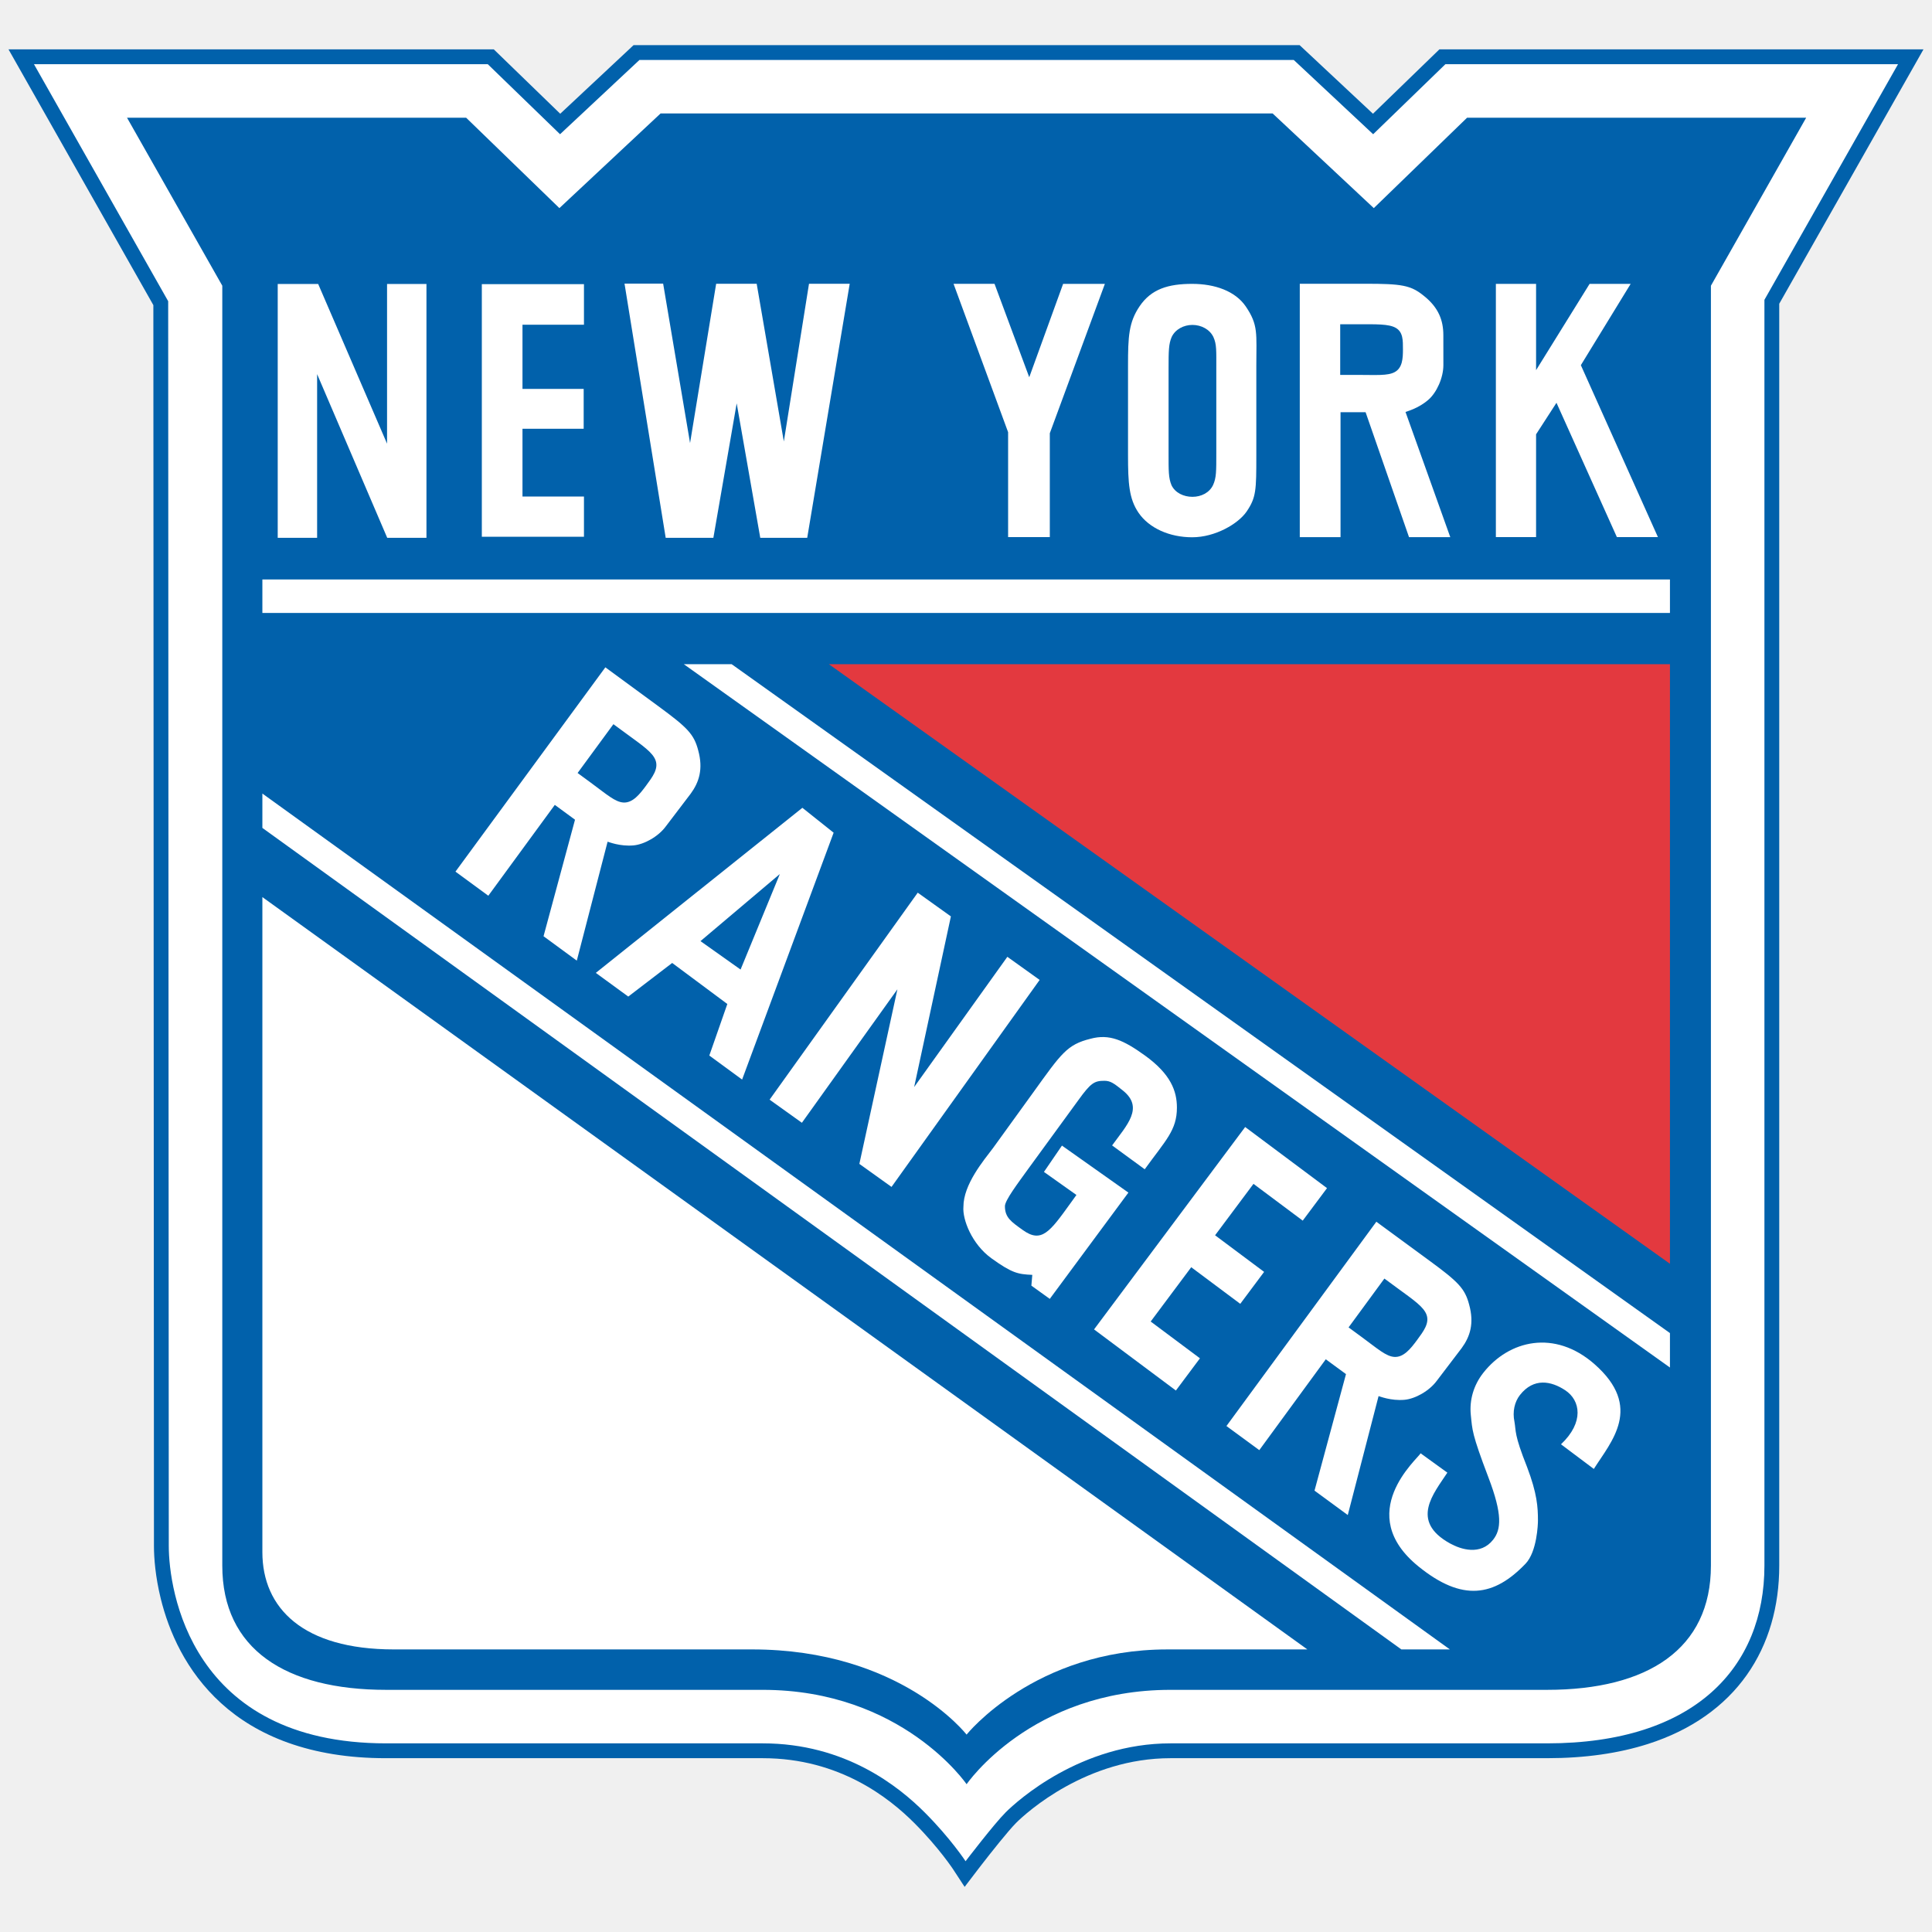
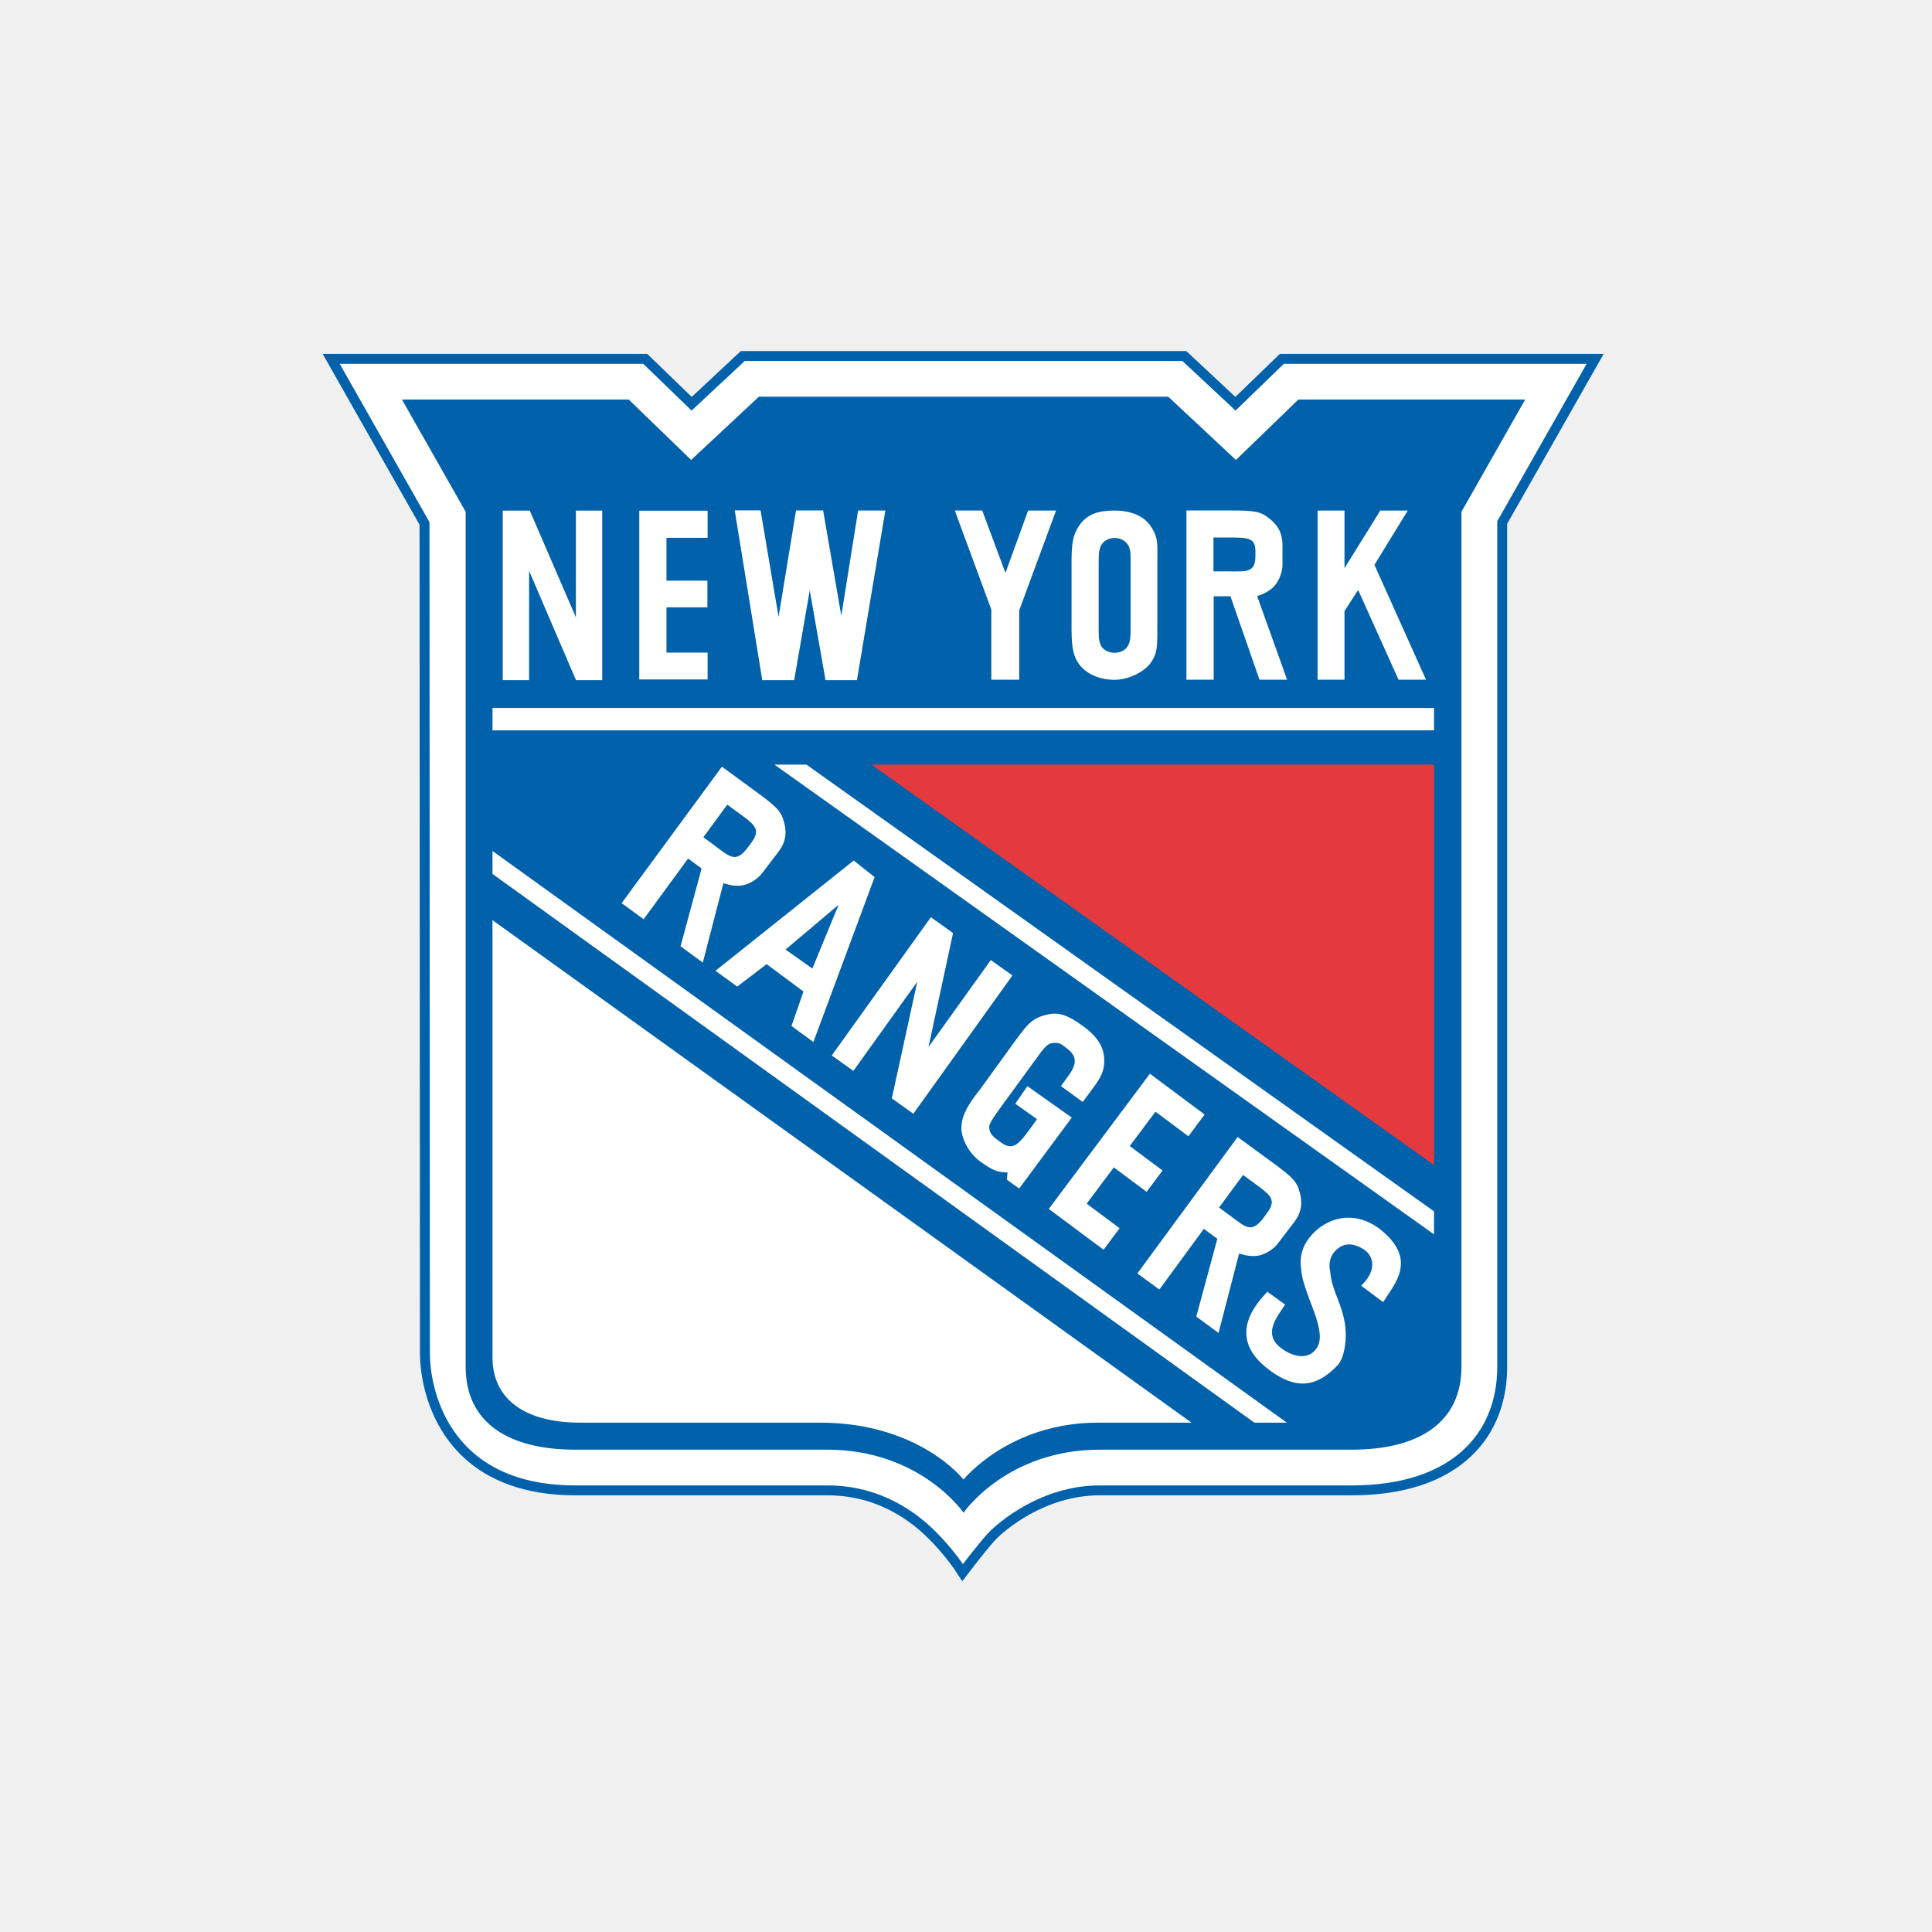
- <svg xmlns="http://www.w3.org/2000/svg" xmlns:xlink="http://www.w3.org/1999/xlink" version="1.1" id="svg2" x="0px" y="0px" viewBox="3 0 227 227" enable-background="new 3 0 227 227" xml:space="preserve">
+ <svg xmlns="http://www.w3.org/2000/svg" xmlns:xlink="http://www.w3.org/1999/xlink" width="512" height="512" viewBox="0 0 512 512" version="1.1">
  <defs>
- 	
- 	
- 		</defs>
-   <g>
-     <defs>
-       <rect id="SVGID_1_" x="3" width="227" height="227" />
-     </defs>
-     <clipPath id="SVGID_2_">
-       <use xlink:href="#SVGID_1_" overflow="visible" />
-     </clipPath>
-     <g id="g15" clip-path="url(#SVGID_2_)">
-       <g id="g21" transform="translate(212.2168,221.2012)">
-         <path id="path23" fill="#0161AB" d="     M3-215.402h-39.842h-3.252l-2.336,2.264l-5.47,5.301l-6.305-5.897l-2.316-2.166h-0.687h-2.482h-35.956h-35.957h-3.17     l-2.315,2.166l-6.305,5.897l-5.47-5.301l-2.336-2.264h-3.252h-39.842h-13.924l17.019,30.052l0.07,145.799     c0,1.401,0.166,3.6,0.797,6.17c0.945,3.844,2.949,8.542,7.099,12.303c4.145,3.768,10.403,6.467,19.387,6.455h18.502h25.732     c4.559,0.001,8.267,1.183,11.227,2.724c2.956,1.541,5.148,3.449,6.585,4.886c1.455,1.455,2.611,2.835,3.396,3.841     c0.392,0.504,0.692,0.915,0.891,1.196c0.099,0.139,0.173,0.248,0.222,0.318c0.023,0.035,0.041,0.061,0.052,0.077     c0.01,0.017,0.012,0.019,0.012,0.019l1.349,2.06l1.494-1.958c0.001,0,0.203-0.265,0.533-0.691     c0.495-0.639,1.272-1.631,2.046-2.583c0.768-0.946,1.561-1.877,1.98-2.292c0.593-0.597,2.7-2.534,5.864-4.28     c3.17-1.753,7.383-3.319,12.276-3.317h44.236c4.499-0.001,8.449-0.58,11.863-1.672c5.115-1.631,9.027-4.451,11.607-8.107     c2.584-3.653,3.816-8.088,3.813-12.847v-148.264l10.148-17.899l6.799-11.99H3z" />
-       </g>
-       <g id="g25" transform="translate(152.0088,219.9561)">
-         <path id="path27" fill="#FFFFFF" d="M3-212.912H0.519h-35.957h-35.957h-2.481l-1.813,1.695     l-7.517,7.032l-6.662-6.456l-1.829-1.773h-2.546h-39.842h-10.934l15.771,27.849l0.07,146.258c0,5.056,2.476,23.186,25.541,23.186     h44.235c9.731,0,16.007,5.084,19.044,8.12c3.037,3.037,4.799,5.729,4.799,5.729s3.327-4.357,4.711-5.742     c1.385-1.384,8.833-8.107,19.373-8.107h44.236c17.4,0,25.541-8.974,25.541-20.883v-148.723l10.375-18.3L74-212.414H63.208H23.367     H20.82l-1.829,1.773l-6.661,6.456l-7.517-7.032L3-212.912z M0.519-206.625l11.887,11.121l10.961-10.623h39.841l-11.193,19.741     v150.382c0,9.804-7.428,14.596-19.254,14.596h-44.236c-16.39,0-23.963,11.089-23.963,11.089s-7.573-11.089-23.964-11.089h-44.235     c-11.826,0-19.254-4.792-19.254-14.596v-150.382l-11.194-19.741h39.842l10.96,10.623l11.888-11.121h35.957H0.519" />
-       </g>
-       <g id="g29" transform="translate(30.8276,121.5957)">
-         <path id="path31" fill="#FFFFFF" d="M3-16.191V60.77c0,6.585,4.783,11.432,15.444,11.432     h42.088c17.452,0,25.208,10.01,25.208,10.01s7.998-10.009,23.593-10.009h16.449L3-16.191z" />
-       </g>
-       <path id="path33" fill="#FFFFFF" d="M199.21,68.084H33.828v3.935H199.21V68.084z" />
-       <g id="g35" transform="translate(196.21,66.3232)">
-         <path id="path37" fill="#FFFFFF" d="M3,94.354v-4.048l-110.24-78.587h-5.62L3,94.354z" />
-       </g>
-       <g id="g39" transform="translate(30.8276,133.7617)">
-         <path id="path41" fill="#FFFFFF" d="M3-40.523v4.037l133.825,96.523h5.7L3-40.523z" />
-       </g>
-       <g id="g43" transform="translate(196.21,78.5137)">
-         <path id="path45" fill="#E3393F" d="M3,69.973V-0.472h-98.818L3,69.973z" />
-       </g>
-       <g id="g47" transform="translate(50.1064,163.8105)">
-         <path id="path49" fill="#FFFFFF" d="M3-100.621h-4.61l-8.237-19.23v19.23h-4.629v-29.824h4.753     l8.094,18.764v-18.764H3V-100.621z" />
-       </g>
-       <g id="g51" transform="translate(68.6123,188.8472)">
-         <path id="path53" fill="#FFFFFF" d="M3-150.694h-7.223v7.541h7.19v4.683h-7.19v7.963H3v4.725     H-9v-29.679H3V-150.694z" />
-       </g>
-       <g id="g55" transform="translate(89.3267,163.8105)">
-         <path id="path57" fill="#FFFFFF" d="M3-100.621l-2.77-15.801l-2.739,15.801h-5.602     l-4.838-29.866h4.538l3.163,18.733l3.066-18.717H2.58l3.19,18.531l2.956-18.526h4.783l-4.992,29.845H3z" />
-       </g>
-       <g id="g59" transform="translate(123.3467,163.8936)">
-         <path id="path61" fill="#FFFFFF" d="M3-100.787h-4.899v-12.326l-6.41-17.431h4.814     l4.079,10.974l3.979-10.968H9.47L3-112.988V-100.787z" />
-       </g>
-       <g id="g63" transform="translate(137.3008,173.8286)">
-         <path id="path65" fill="#FFFFFF" d="M3-120.657c0,2.171-0.013,2.973,0.343,3.833     c0.426,0.902,1.432,1.37,2.462,1.37c1.029,0,1.998-0.483,2.424-1.385c0.39-0.86,0.38-1.606,0.38-3.818v-9.792     c0-2.212,0.049-2.919-0.341-3.779c-0.426-0.902-1.434-1.424-2.463-1.424c-1.03,0-2.013,0.515-2.439,1.416     C3.011-133.417,3-132.62,3-130.449V-120.657z M13.311-120.324c0,4.082-0.017,4.945-1.135,6.592     c-0.982,1.439-3.68,3.03-6.403,3.03c-2.649,0-5.063-1.064-6.305-2.885c-1.118-1.647-1.232-3.487-1.232-6.737v-10.531     c0-3.424,0.079-5.102,1.372-7.007c1.372-2.01,3.36-2.614,6.165-2.614c2.651,0,5.057,0.836,6.299,2.656     c1.492,2.197,1.239,3.176,1.239,6.965V-120.324z" />
-       </g>
-       <g id="g67" transform="translate(159.4258,182.9526)">
-         <path id="path69" fill="#FFFFFF" d="M3-138.905c2.269,0,3.644,0.127,4.469-0.342     c0.877-0.498,0.944-1.563,0.944-2.647c0-1.055,0.025-2.042-0.85-2.54c-0.826-0.469-2.294-0.42-4.563-0.42H1.041v5.949H3z      M1.08-119.841h-4.788v-29.772h7.715c4.232,0,5.321,0.164,6.854,1.414c1.78,1.409,2.296,2.948,2.299,4.621l0.004,3.517     c0,1.499-0.788,3.221-1.742,4.061c-1.193,1.051-2.612,1.402-2.708,1.448l5.26,14.711H9.126l-5.101-14.678H1.08V-119.841z" />
-       </g>
-       <g id="g71" transform="translate(180.4814,183.5083)">
-         <path id="path73" fill="#FFFFFF" d="M3-140.017l6.288-10.137h4.824l-5.851,9.552l9.056,20.2     h-4.823l-7.097-15.781L3-132.479v12.077h-4.724v-29.752H3V-140.017z" />
-       </g>
-       <g id="g75" transform="translate(160.0283,69.8789)">
-         <path id="path77" fill="#FFFFFF" d="M3,87.242c1.827,1.341,2.846,2.276,3.842,2.312     c1.058,0.038,1.866-0.95,2.634-1.995c0.746-1.017,1.464-1.954,1.111-2.952c-0.333-0.939-1.551-1.761-3.379-3.101L5.63,80.347     l-4.208,5.737L3,87.242z M-9.067,100.504l-3.861-2.832L4.684,73.668l6.219,4.562c3.413,2.504,4.194,3.281,4.691,5.196     c0.601,2.188,0.107,3.735-0.88,5.085l-2.92,3.835c-0.887,1.209-2.541,2.131-3.808,2.245c-1.583,0.141-2.934-0.415-3.039-0.435     l-3.619,13.975l-3.908-2.868l3.698-13.69l-2.375-1.742L-9.067,100.504z" />
-       </g>
-       <g id="g79" transform="translate(91.6294,124.3076)">
-         <path id="path81" fill="#FFFFFF" d="M3-21.615l-9.326,7.884l4.71,3.341L3-21.615z      M-9.652-11.165l-5.16,3.949l-3.812-2.783l24.27-19.396l3.672,2.925L-1.435,2.535l-3.854-2.821l2.117-6.058L-9.652-11.165z" />
-       </g>
-       <g id="g83" transform="translate(104.749,87.5439)">
-         <path id="path85" fill="#FFFFFF" d="M3,51.912l-3.778-2.704l4.469-20.514L-7.53,44.376     l-3.795-2.715L6.08,17.341l3.896,2.788L5.66,40.178l10.95-15.302l3.794,2.716L3,51.912z" />
-       </g>
-       <g id="g87" transform="translate(113.1973,85.2188)">
-         <path id="path89" fill="#FFFFFF" d="M3,56.562c0-2.606,2.341-5.39,3.48-6.893l4.736-6.551      M22.384,54.905l-9.238,12.488l-2.162-1.556l0.108-1.266c-1.681-0.072-2.38-0.202-4.793-1.94C3.973,60.957,2.87,58.036,3,56.562     c0.315-3.027,2.341-5.39,3.48-6.893l4.736-6.551c3.288-4.567,3.95-5.6,6.707-6.286c2.231-0.606,3.908,0.169,6.395,1.959     c3.058,2.203,3.766,4.203,3.766,6.131c0,2.657-1.307,3.819-3.781,7.243l-3.833-2.802c1.743-2.406,3.776-4.44,1.265-6.452     c-1.058-0.849-1.452-1.142-2.178-1.142c-1.157,0-1.587,0.238-3.03,2.241l-5.871,8.05c-1.271,1.766-2.78,3.752-2.78,4.44     c0,1.349,0.75,1.833,2.095,2.801c2.202,1.585,3.188,0.215,5.599-3.135l0.708-0.983l-3.817-2.708l2.116-3.092L22.384,54.905z" />
-       </g>
-       <g id="g91" transform="translate(153.0645,83.582)">
-         <path id="path93" fill="#FFFFFF" d="M3,59.836l-5.787-4.321l-4.512,6.042l5.761,4.301     l-2.802,3.753l-5.761-4.301l-4.764,6.38l5.788,4.322l-2.827,3.785l-9.616-7.18l17.756-23.78l9.617,7.18L3,59.836z" />
-       </g>
-       <g id="g95" transform="translate(69.4424,135.0186)">
-         <path id="path97" fill="#FFFFFF" d="M3-43.037c1.827,1.34,2.846,2.276,3.842,2.312     c1.058,0.038,1.866-0.95,2.634-1.995c0.746-1.017,1.464-1.953,1.111-2.951c-0.333-0.94-1.551-1.762-3.379-3.102L5.63-49.931     l-4.208,5.736L3-43.037z M-9.068-29.775l-3.86-2.832L4.684-56.611l6.219,4.563c3.413,2.504,4.194,3.28,4.691,5.194     c0.601,2.189,0.107,3.735-0.881,5.086l-2.919,3.836c-0.886,1.208-2.541,2.131-3.807,2.244c-1.584,0.141-2.935-0.415-3.04-0.435     L1.328-22.148l-3.908-2.867l3.698-13.691l-2.374-1.742L-9.068-29.775z" />
-       </g>
-       <g id="g99" transform="translate(183.4082,57.3018)">
-         <path id="path101" fill="#FFFFFF" d="M3,112.396c2.739-2.583,2.292-5.165,0.498-6.349     c-1.645-1.087-3.699-1.505-5.322,0.56c-0.631,0.805-0.891,1.961-0.644,3.133c0.204,1.144-0.064,1.441,1.485,5.333     c1.183,3.117,1.276,4.709,1.276,6.286c0,0.373-0.098,3.65-1.463,5.073c-3.704,3.86-7.424,4.475-12.542,0.342     c-7.75-6.255-0.114-12.677,0.218-13.32l3.142,2.272c-1.586,2.428-4.444,5.674,0.296,8.308c1.292,0.717,3.602,1.46,5.089-0.434     c0.941-1.199,1.108-2.948-0.56-7.314c-1.967-5.175-1.882-5.535-2.071-7.359c-0.173-1.76,0.342-3.491,1.468-4.926     c3.021-3.846,8.386-5.124,13.052-1.035c5.788,5.073,1.961,9.118-0.063,12.325L3,112.396z" />
-       </g>
+     <path id="a" d="M0 341.987h342.491v-341.987h-342.491v341.987z" />
+   </defs>
+   <g transform="matrix(1 0 0 -1 84 427.04)" stroke="none" stroke-width="1" fill="none">
+     <mask id="b" fill="#fff">
+       <use xlink:href="#a" />
+     </mask>
+     <g mask="url(#b)">
+       <path d="M320.187 333.251h-65.019l-3.524-3.411-8.253-7.986-9.513 8.884-3.494 3.263h-118.065l-3.493-3.263-9.513-8.884-8.253 7.986-3.524 3.411h-86.027l25.678-45.275.106-219.654c0-2.111.25-5.424 1.202-9.295 1.426-5.791 4.449-12.869 10.711-18.535 6.254-5.677 15.696-9.743 29.251-9.725h66.741c6.878-.002 12.473-1.782 16.939-4.104 4.46-2.322 7.767-5.196 9.935-7.361 2.195-2.192 3.939-4.271 5.124-5.787.591-.759 1.044-1.378 1.344-1.802l.335-.479.078-.116.018-.029 2.035-3.103 2.254 2.95.804 1.041c.747.963 1.919 2.457 3.087 3.891 1.159 1.425 2.355 2.828 2.987 3.453.895.899 4.074 3.818 8.847 6.448 4.783 2.641 11.139 5 18.522 4.997h66.742c6.788.002 12.748.874 17.899 2.519 7.717 2.457 13.62 6.706 17.512 12.214 3.899 5.503 5.757 12.185 5.753 19.355v223.367l15.311 26.966 10.258 18.064h-20.795z" fill="#0161AB" />
+       <path d="M229.347 331.375h-115.988l-2.735-2.554-11.341-10.594-10.051 9.726-2.76 2.671h-80.45l23.795-41.956.106-220.345c0-7.617 3.736-34.931 38.536-34.931h66.741c14.682 0 24.151-7.659 28.733-12.233 4.582-4.575 7.241-8.631 7.241-8.631s5.02 6.564 7.108 8.651c2.09 2.085 13.327 12.214 29.229 12.214h66.742c26.253 0 38.536 13.52 38.536 31.461v224.059l15.654 27.57 8.031 14.142h-80.237l-2.76-2.671-10.05-9.726-11.341 10.594-2.735 2.554zm-3.743-9.472l17.935-16.754 16.538 16.004h60.111l-16.888-29.741v-226.558c0-14.77-11.207-21.99-29.05-21.99h-66.742c-24.729 0-36.155-16.706-36.155-16.706s-11.426 16.706-36.156 16.706h-66.741c-17.843 0-29.05 7.219-29.05 21.99v226.558l-16.889 29.741h60.112l16.536-16.004 17.936 16.754h108.502zm-179.092-138.713v-115.946c0-9.921 7.216-17.223 23.301-17.223h63.501c26.331 0 38.033-15.081 38.033-15.081s12.067 15.079 35.596 15.079h24.818l-185.25 133.17zm249.524 56.225h-249.524v-5.928h249.524v5.928zm.001-139.496v6.099l-166.327 118.395h-8.479l174.806-124.494zm-249.525 101.6v-6.082l201.911-145.417h8.6l-210.511 151.499z" fill="#fff" />
+       <path d="M296.036 118.285v106.127h-149.094l149.094-106.127z" fill="#E3393F" />
+       <path d="M75.599 246.789h-6.955l-12.428 28.971v-28.971h-6.984v44.931h7.171l12.212-28.269v28.269h6.984v-44.931zm27.921 37.719h-10.898v-11.361h10.848v-7.055h-10.848v-11.997h10.898v-7.118h-18.105v44.713h18.105v-7.182zm31.253-37.719l-4.179 23.805-4.133-23.805h-8.452l-7.299 44.995h6.847l4.772-28.222 4.626 28.198h7.185l4.813-27.918 4.46 27.91h7.216l-7.532-44.963h-8.324zm51.329.125h-7.391v18.57l-9.671 26.261h7.263l6.154-16.533 6.003 16.524h7.404l-9.762-26.44v-18.381zm21.054 14.968c0-3.271-.02-4.479.518-5.775.643-1.359 2.161-2.064 3.715-2.064 1.553 0 3.015.728 3.657 2.087.588 1.296.573 2.42.573 5.752v14.752c0 3.332.074 4.398-.514 5.693-.643 1.359-2.164 2.145-3.716 2.145-1.554 0-3.037-.776-3.68-2.133-.536-1.235-.552-2.435-.552-5.705v-14.752zm15.557-.502c0-6.15-.026-7.45-1.712-9.931-1.482-2.168-5.552-4.565-9.661-4.565-3.997 0-7.639 1.603-9.513 4.346-1.687 2.481-1.859 5.253-1.859 10.15v15.865c0 5.158.119 7.686 2.07 10.556 2.07 3.028 5.069 3.938 9.302 3.938 4 0 7.63-1.259 9.504-4.001 2.251-3.31 1.869-4.785 1.869-10.493v-15.865zm17.824 14.247c3.423 0 5.498-.191 6.743.515 1.323.75 1.424 2.355 1.424 3.988 0 1.589.038 3.076-1.282 3.827-1.246.707-3.461.633-6.885.633h-2.956v-8.962h2.956zm-2.897-28.721h-7.224v44.853h11.64c6.385 0 8.028-.247 10.341-2.13 2.686-2.123 3.464-4.441 3.469-6.962l.006-5.299c0-2.258-1.189-4.853-2.628-6.118-1.8-1.583-3.941-2.112-4.086-2.181l7.936-22.163h-7.315l-7.696 22.113h-4.443v-22.113zm34.665 29.558l9.487 15.272h7.278l-8.828-14.391 13.663-30.432h-7.277l-10.708 23.775-3.617-5.58v-18.195h-7.127v44.823h7.127v-15.272zm-30.859-171.187c2.757-2.02 4.294-3.429 5.797-3.483 1.596-.057 2.815 1.431 3.974 3.006 1.126 1.532 2.209 2.944 1.676 4.447-.502 1.415-2.34 2.653-5.098 4.672l-2.381 1.746-6.349-8.643 2.381-1.745zm-18.206-19.98l-5.825 4.267 26.572 36.163 9.383-6.873c5.149-3.772 6.328-4.943 7.078-7.828.907-3.296.161-5.627-1.328-7.661l-4.406-5.778c-1.338-1.821-3.834-3.21-5.745-3.382-2.388-.212-4.427.625-4.585.655l-5.46-21.054-5.896 4.321 5.579 20.625-3.583 2.624-11.784-16.079zm-84.992 101.979l-14.071-11.878 7.106-5.033 6.964 16.911zm-19.089-15.743l-7.785-5.949-5.751 4.193 36.618 29.221 5.54-4.407-16.224-43.697-5.815 4.25 3.194 9.127-9.777 7.263zm38.884-39.644l-5.7 4.074 6.743 30.905-16.93-23.626-5.726 4.09 26.26 36.639 5.878-4.2-6.512-30.205 16.521 23.053 5.724-4.092-26.259-36.639zm12.746-3.503c0 3.926 3.532 8.12 5.251 10.385l7.146 9.869-12.396-20.254zm29.246 2.496l-13.938-18.814-3.262 2.344.163 1.907c-2.536.108-3.591.304-7.232 2.923-3.509 2.522-5.174 6.923-4.977 9.143.475 4.56 3.532 8.12 5.251 10.385l7.146 9.869c4.961 6.88 5.96 8.437 10.119 9.47 3.366.913 5.896-.255 9.649-2.951 4.614-3.319 5.682-6.332 5.682-9.237 0-4.003-1.972-5.754-5.705-10.912l-5.783 4.221c2.63 3.625 5.697 6.689 1.909 9.72-1.596 1.279-2.191 1.72-3.286 1.72-1.746 0-2.394-.359-4.572-3.376l-8.858-12.128c-1.918-2.661-4.194-5.653-4.194-6.689 0-2.032 1.132-2.762 3.161-4.22 3.322-2.388 4.81-.324 8.448 4.723l1.068 1.481-5.759 4.08 3.193 4.658 11.779-8.319zm30.904-4.962l-8.731 6.51-6.808-9.103 8.692-6.48-4.228-5.654-8.692 6.48-7.188-9.612 8.733-6.511-4.265-5.702-14.508 10.817 26.79 35.826 14.51-10.817-4.305-5.754zm-126.167 77.493c2.757-2.019 4.294-3.429 5.797-3.483 1.596-.057 2.815 1.431 3.974 3.006 1.126 1.532 2.209 2.942 1.676 4.446-.502 1.416-2.34 2.655-5.098 4.673l-2.381 1.745-6.349-8.642 2.381-1.745zm-18.208-19.98l-5.824 4.267 26.572 36.163 9.383-6.874c5.149-3.772 6.328-4.941 7.078-7.825.907-3.298.161-5.627-1.329-7.662l-4.404-5.779c-1.337-1.82-3.834-3.21-5.744-3.381-2.39-.212-4.428.625-4.587.655l-5.46-21.054-5.896 4.319 5.579 20.626-3.582 2.624-11.787-16.079zm190.157-97.105c4.133 3.891 3.458 7.781.751 9.565-2.482 1.638-5.581 2.267-8.03-.844-.952-1.213-1.344-2.954-.972-4.72.308-1.723-.097-2.171 2.241-8.034 1.785-4.696 1.925-7.094 1.925-9.47 0-.562-.148-5.499-2.207-7.643-5.588-5.815-11.201-6.742-18.923-.515-11.693 9.423-.172 19.099.329 20.067l4.741-3.423c-2.393-3.658-6.705-8.548.447-12.516 1.949-1.08 5.435-2.2 7.678.654 1.42 1.806 1.672 4.441-.845 11.019-2.968 7.796-2.84 8.339-3.125 11.087-.261 2.652.516 5.259 2.215 7.421 4.558 5.794 12.653 7.72 19.692 1.559 8.733-7.643 2.959-13.737-.095-18.568l-5.822 4.361z" fill="#fff" />
    </g>
  </g>
</svg>
